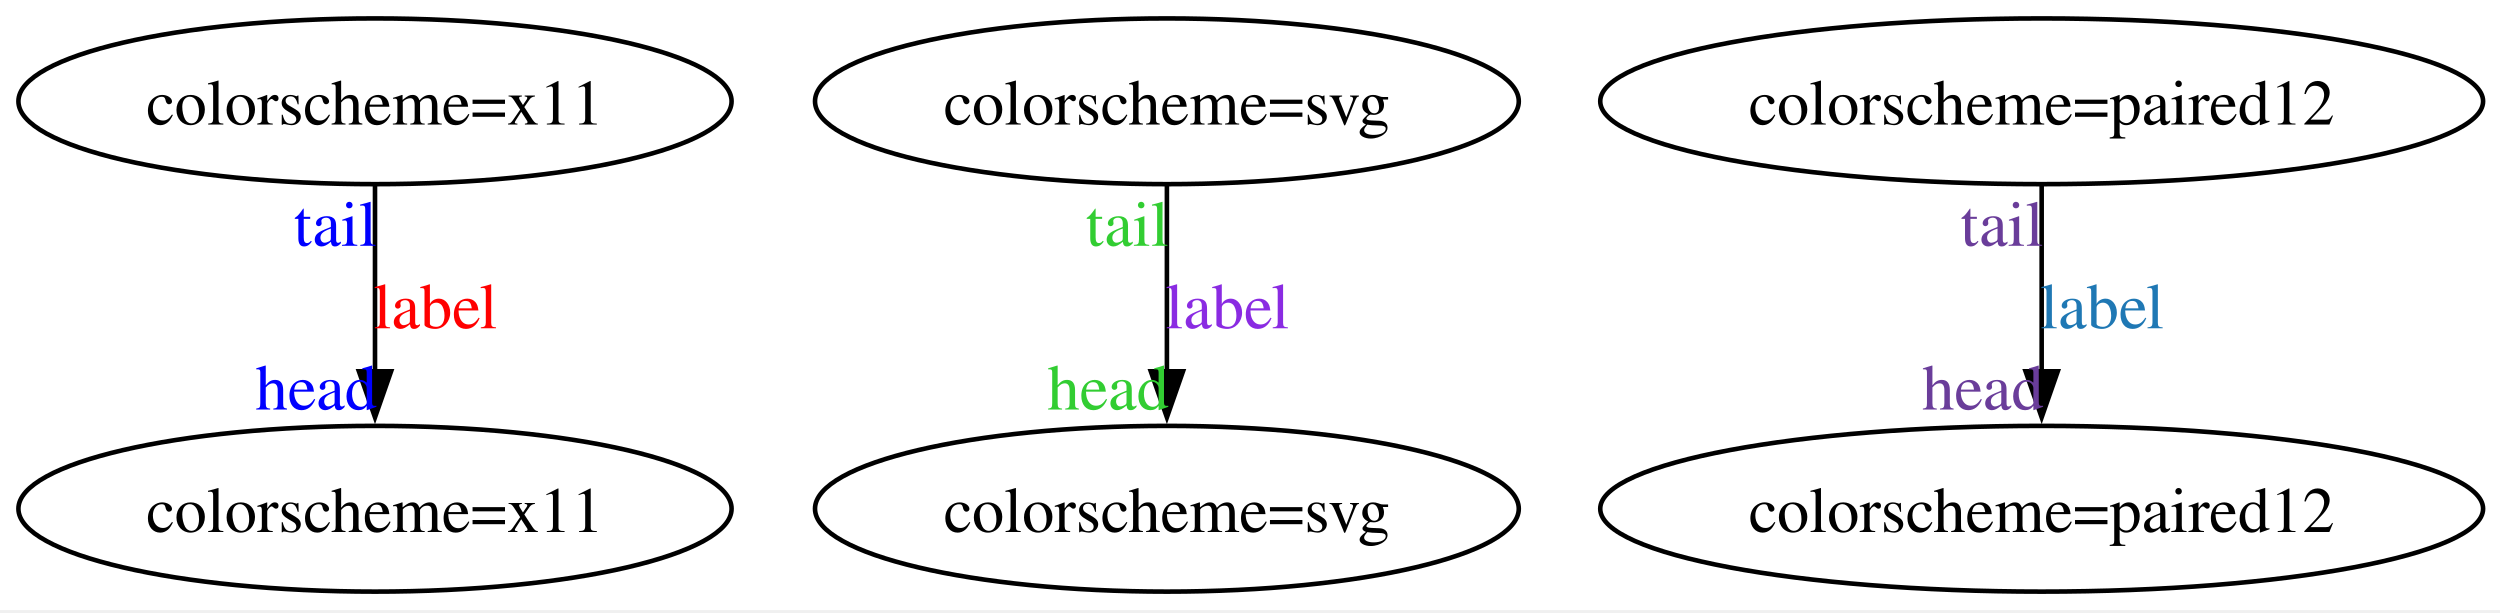
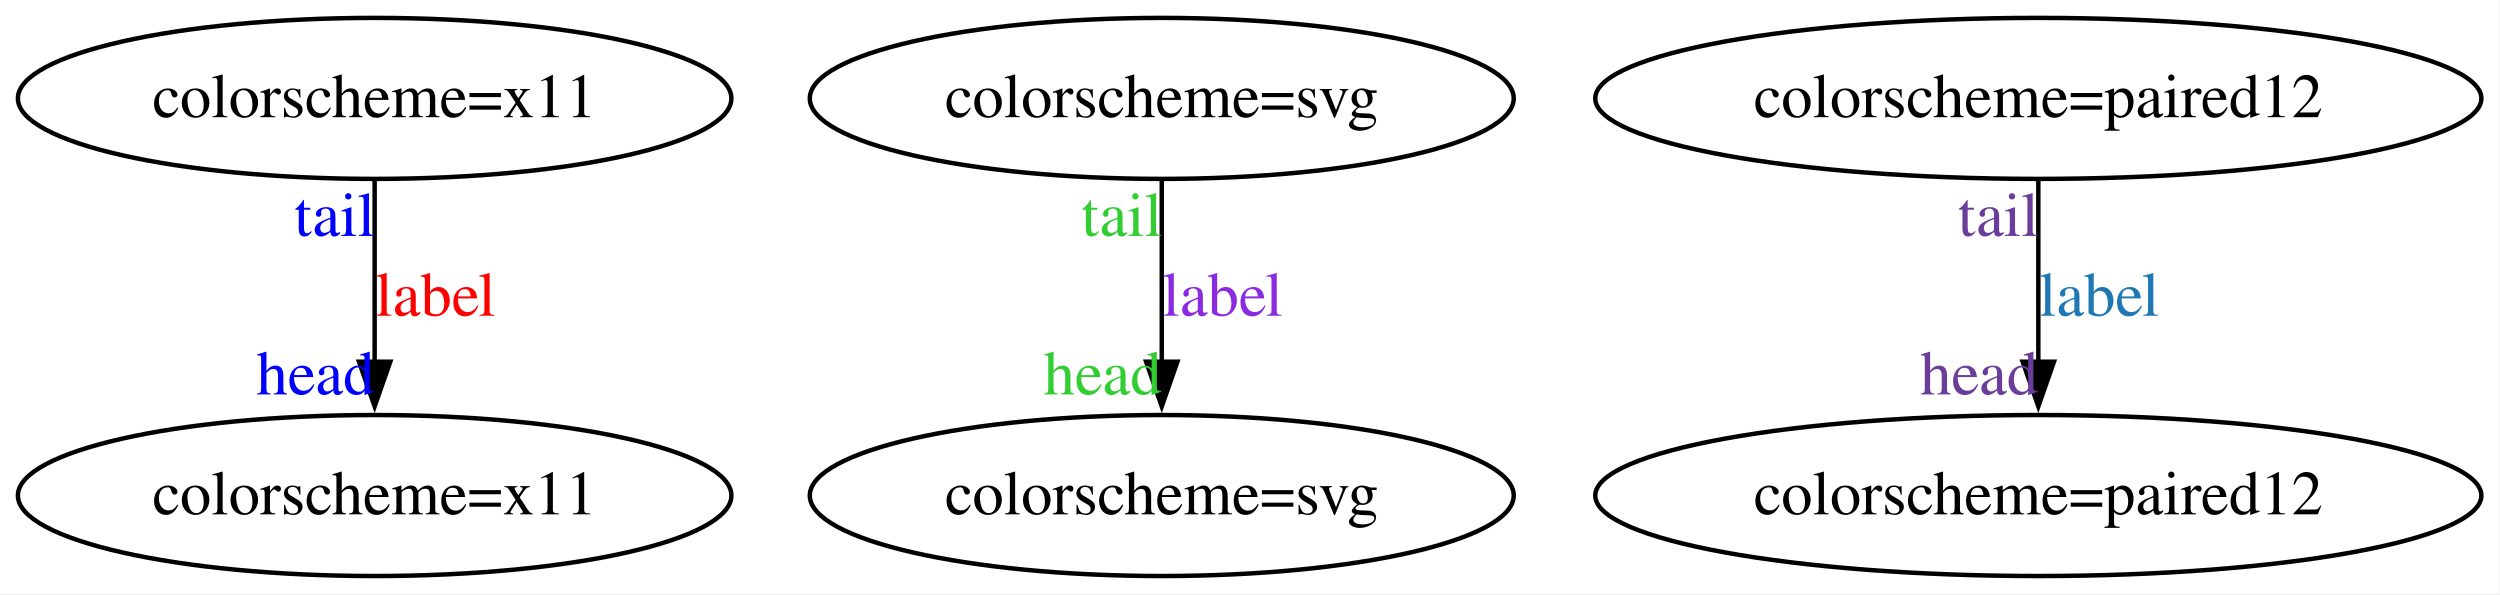
- <svg xmlns="http://www.w3.org/2000/svg" width="543pt" height="133pt" viewBox="0.00 0.00 543.00 133.00">
-   <g id="graph0" class="graph" transform="scale(1 1) rotate(0) translate(4 128.5)">
-     <polygon fill="white" stroke="none" points="-4,4 -4,-128.5 539.33,-128.5 539.33,4 -4,4" />
+ <svg xmlns="http://www.w3.org/2000/svg" width="559pt" height="133pt" viewBox="0.00 0.00 559.00 133.00">
+   <g id="graph0" class="graph" transform="scale(1 1) rotate(0) translate(4 128.8)">
+     <polygon fill="white" stroke="none" points="-4,4 -4,-128.8 554.83,-128.8 554.83,4 -4,4" />
    <g id="node1" class="node">
-       <ellipse fill="none" stroke="black" cx="77.45" cy="-106.5" rx="77.45" ry="18" />
-       <text xml:space="preserve" text-anchor="middle" x="77.45" y="-101.45" font-family="Times,serif" font-size="14.00">colorscheme=x11</text>
+       <ellipse fill="none" stroke="black" cx="79.77" cy="-106.8" rx="79.77" ry="18" />
+       <text xml:space="preserve" text-anchor="middle" x="79.77" y="-102.6" font-family="Times,serif" font-size="14.00">colorscheme=x11</text>
    </g>
    <g id="node2" class="node">
-       <ellipse fill="none" stroke="black" cx="77.45" cy="-18" rx="77.45" ry="18" />
-       <text xml:space="preserve" text-anchor="middle" x="77.45" y="-12.95" font-family="Times,serif" font-size="14.00">colorscheme=x11</text>
+       <ellipse fill="none" stroke="black" cx="79.77" cy="-18" rx="79.77" ry="18" />
+       <text xml:space="preserve" text-anchor="middle" x="79.77" y="-13.8" font-family="Times,serif" font-size="14.00">colorscheme=x11</text>
    </g>
    <g id="edge1" class="edge">
-       <path fill="none" stroke="black" d="M77.45,-88.41C77.45,-76.76 77.45,-61.05 77.45,-47.52" />
-       <polygon fill="black" stroke="black" points="80.95,-47.86 77.45,-37.86 73.95,-47.86 80.95,-47.86" />
-       <text xml:space="preserve" text-anchor="middle" x="90.58" y="-57.2" font-family="Times,serif" font-size="14.00" fill="red">label</text>
-       <text xml:space="preserve" text-anchor="middle" x="64.7" y="-39.55" font-family="Times,serif" font-size="14.00" fill="blue">head</text>
-       <text xml:space="preserve" text-anchor="middle" x="68.83" y="-75.11" font-family="Times,serif" font-size="14.00" fill="blue">tail</text>
+       <path fill="none" stroke="black" d="M79.77,-88.65C79.77,-76.96 79.77,-61.19 79.77,-47.62" />
+       <polygon fill="black" stroke="black" points="83.27,-47.92 79.77,-37.92 76.27,-47.92 83.27,-47.92" />
+       <text xml:space="preserve" text-anchor="middle" x="93.37" y="-58.2" font-family="Times,serif" font-size="14.00" fill="red">label</text>
+       <text xml:space="preserve" text-anchor="middle" x="66.55" y="-40.61" font-family="Times,serif" font-size="14.00" fill="blue">head</text>
+       <text xml:space="preserve" text-anchor="middle" x="70.83" y="-76.05" font-family="Times,serif" font-size="14.00" fill="blue">tail</text>
    </g>
    <g id="node3" class="node">
-       <ellipse fill="none" stroke="black" cx="249.45" cy="-106.5" rx="76.43" ry="18" />
-       <text xml:space="preserve" text-anchor="middle" x="249.45" y="-101.45" font-family="Times,serif" font-size="14.00">colorscheme=svg</text>
+       <ellipse fill="none" stroke="black" cx="255.77" cy="-106.8" rx="78.7" ry="18" />
+       <text xml:space="preserve" text-anchor="middle" x="255.77" y="-102.6" font-family="Times,serif" font-size="14.00">colorscheme=svg</text>
    </g>
    <g id="node4" class="node">
-       <ellipse fill="none" stroke="black" cx="249.45" cy="-18" rx="76.43" ry="18" />
-       <text xml:space="preserve" text-anchor="middle" x="249.45" y="-12.95" font-family="Times,serif" font-size="14.00">colorscheme=svg</text>
+       <ellipse fill="none" stroke="black" cx="255.77" cy="-18" rx="78.7" ry="18" />
+       <text xml:space="preserve" text-anchor="middle" x="255.77" y="-13.8" font-family="Times,serif" font-size="14.00">colorscheme=svg</text>
    </g>
    <g id="edge2" class="edge">
-       <path fill="none" stroke="black" d="M249.45,-88.41C249.45,-76.76 249.45,-61.05 249.45,-47.52" />
-       <polygon fill="black" stroke="black" points="252.95,-47.86 249.45,-37.86 245.95,-47.86 252.95,-47.86" />
-       <text xml:space="preserve" text-anchor="middle" x="262.58" y="-57.2" font-family="Times,serif" font-size="14.00" fill="blueviolet">label</text>
-       <text xml:space="preserve" text-anchor="middle" x="236.7" y="-39.55" font-family="Times,serif" font-size="14.00" fill="limegreen">head</text>
-       <text xml:space="preserve" text-anchor="middle" x="240.83" y="-75.11" font-family="Times,serif" font-size="14.00" fill="limegreen">tail</text>
+       <path fill="none" stroke="black" d="M255.77,-88.65C255.77,-76.96 255.77,-61.19 255.77,-47.62" />
+       <polygon fill="black" stroke="black" points="259.27,-47.92 255.77,-37.92 252.27,-47.92 259.27,-47.92" />
+       <text xml:space="preserve" text-anchor="middle" x="269.37" y="-58.2" font-family="Times,serif" font-size="14.00" fill="blueviolet">label</text>
+       <text xml:space="preserve" text-anchor="middle" x="242.55" y="-40.61" font-family="Times,serif" font-size="14.00" fill="limegreen">head</text>
+       <text xml:space="preserve" text-anchor="middle" x="246.83" y="-76.05" font-family="Times,serif" font-size="14.00" fill="limegreen">tail</text>
    </g>
    <g id="node5" class="node">
-       <ellipse fill="none" stroke="black" cx="439.45" cy="-106.5" rx="95.88" ry="18" />
-       <text xml:space="preserve" text-anchor="middle" x="439.45" y="-101.45" font-family="Times,serif" font-size="14.00">colorscheme=paired12</text>
+       <ellipse fill="none" stroke="black" cx="451.77" cy="-106.8" rx="99.07" ry="18" />
+       <text xml:space="preserve" text-anchor="middle" x="451.77" y="-102.6" font-family="Times,serif" font-size="14.00">colorscheme=paired12</text>
    </g>
    <g id="node6" class="node">
-       <ellipse fill="none" stroke="black" cx="439.45" cy="-18" rx="95.88" ry="18" />
-       <text xml:space="preserve" text-anchor="middle" x="439.45" y="-12.95" font-family="Times,serif" font-size="14.00">colorscheme=paired12</text>
+       <ellipse fill="none" stroke="black" cx="451.77" cy="-18" rx="99.07" ry="18" />
+       <text xml:space="preserve" text-anchor="middle" x="451.77" y="-13.8" font-family="Times,serif" font-size="14.00">colorscheme=paired12</text>
    </g>
    <g id="edge3" class="edge">
-       <path fill="none" stroke="black" d="M439.45,-88.41C439.45,-76.76 439.45,-61.05 439.45,-47.52" />
-       <polygon fill="black" stroke="black" points="442.95,-47.86 439.45,-37.86 435.95,-47.86 442.95,-47.86" />
-       <text xml:space="preserve" text-anchor="middle" x="452.58" y="-57.2" font-family="Times,serif" font-size="14.00" fill="#1f78b4">label</text>
-       <text xml:space="preserve" text-anchor="middle" x="426.7" y="-39.55" font-family="Times,serif" font-size="14.00" fill="#6a3d9a">head</text>
-       <text xml:space="preserve" text-anchor="middle" x="430.83" y="-75.11" font-family="Times,serif" font-size="14.00" fill="#6a3d9a">tail</text>
+       <path fill="none" stroke="black" d="M451.77,-88.65C451.77,-76.96 451.77,-61.19 451.77,-47.62" />
+       <polygon fill="black" stroke="black" points="455.27,-47.92 451.77,-37.92 448.27,-47.92 455.27,-47.92" />
+       <text xml:space="preserve" text-anchor="middle" x="465.37" y="-58.2" font-family="Times,serif" font-size="14.00" fill="#1f78b4">label</text>
+       <text xml:space="preserve" text-anchor="middle" x="438.55" y="-40.61" font-family="Times,serif" font-size="14.00" fill="#6a3d9a">head</text>
+       <text xml:space="preserve" text-anchor="middle" x="442.83" y="-76.05" font-family="Times,serif" font-size="14.00" fill="#6a3d9a">tail</text>
    </g>
  </g>
</svg>
